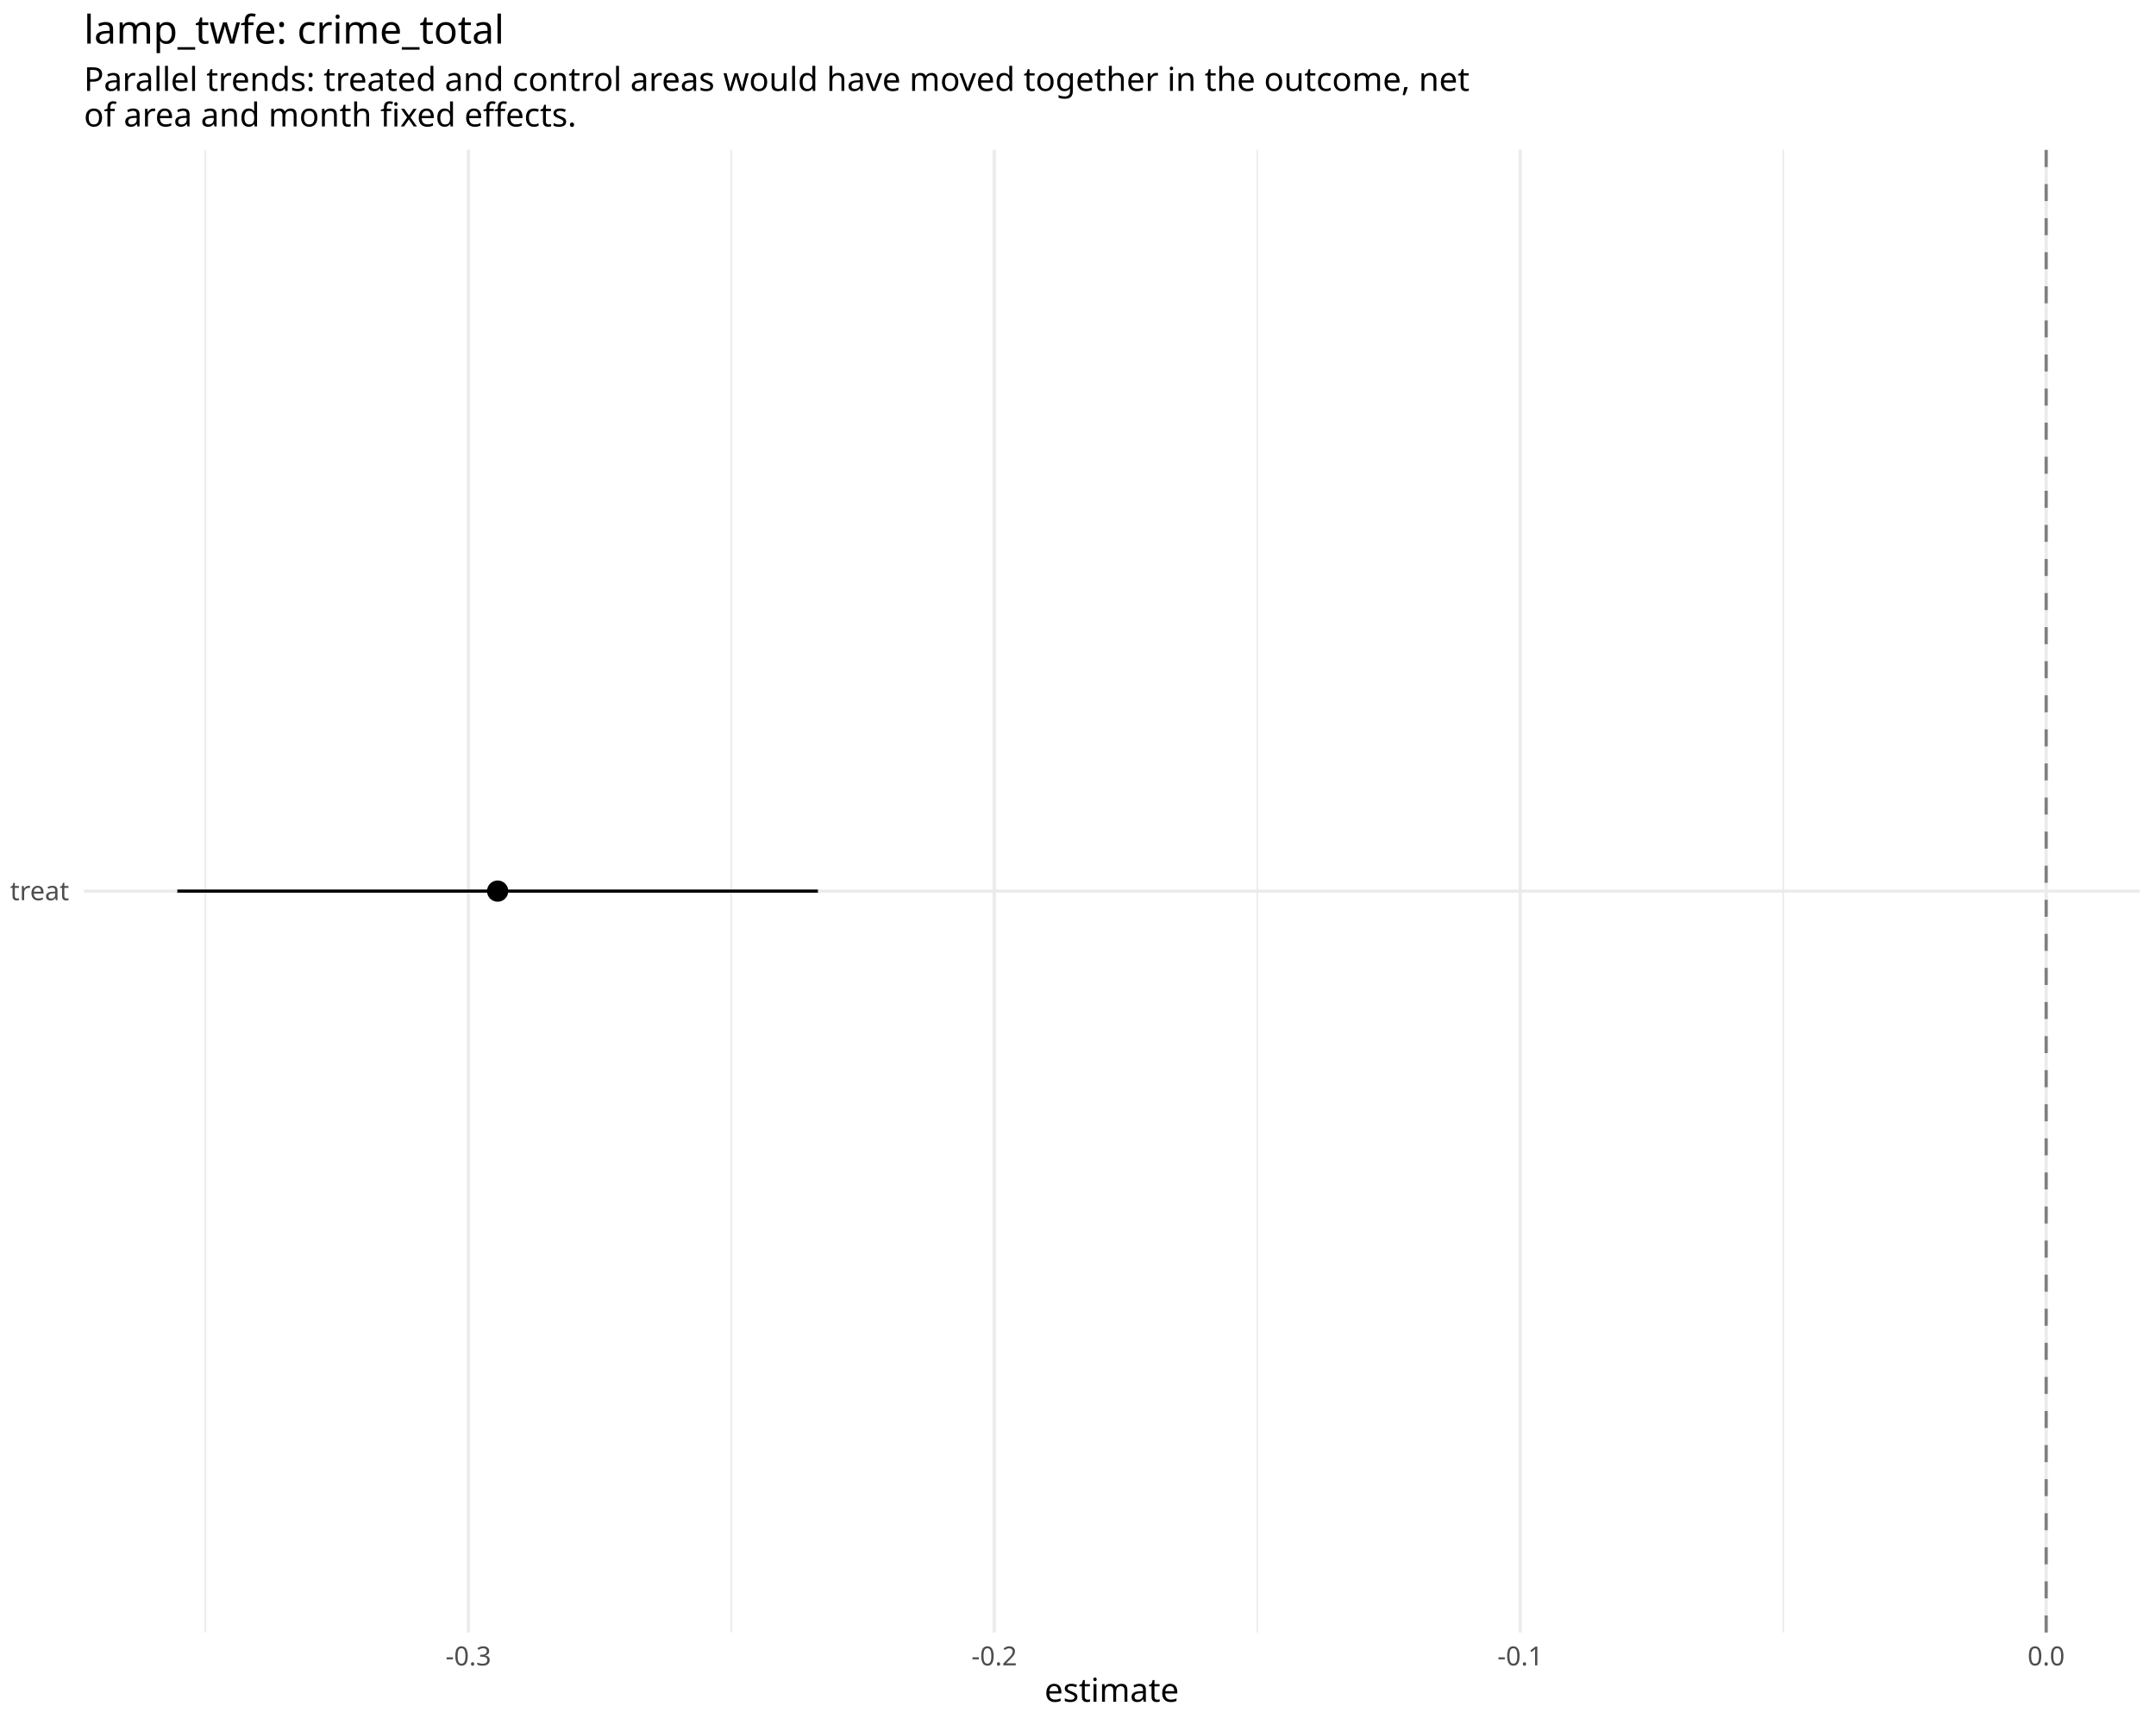
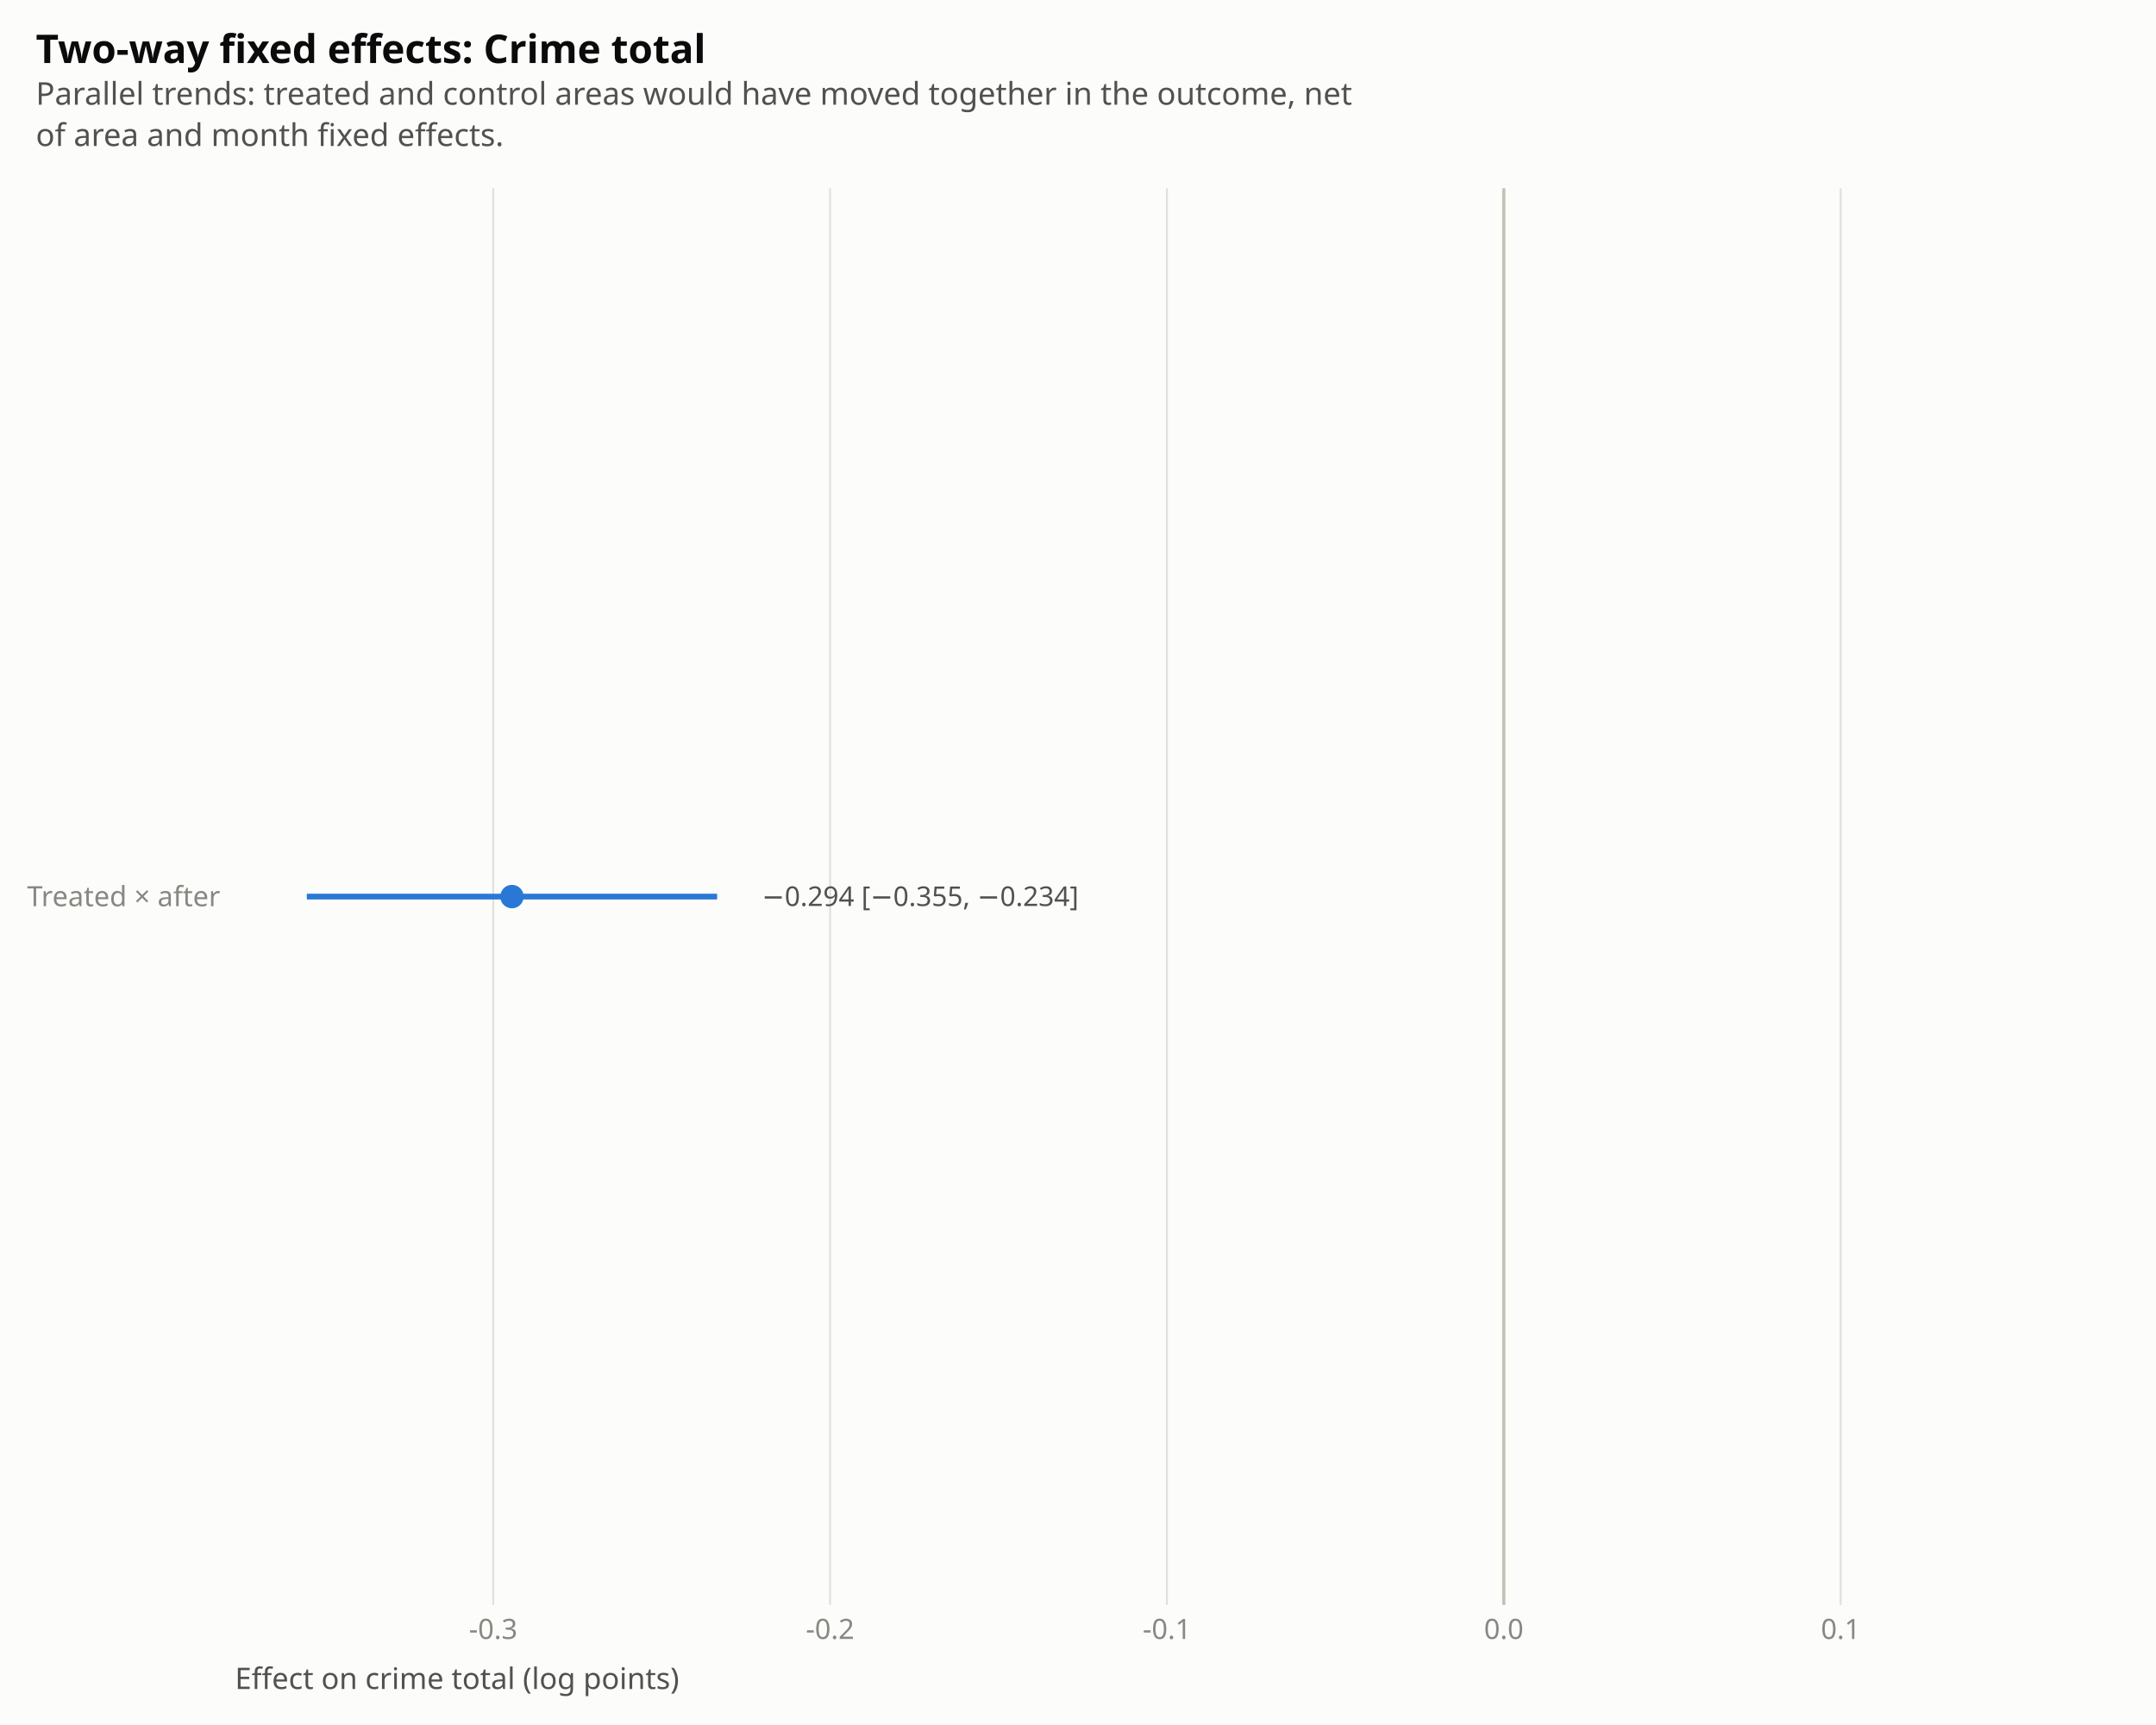
<svg xmlns="http://www.w3.org/2000/svg" class="svglite" data-engine-version="2.0" width="720.00pt" height="576.00pt" viewBox="0 0 720.00 576.00">
  <defs>
    <style type="text/css">
    .svglite line, .svglite polyline, .svglite polygon, .svglite path, .svglite rect, .svglite circle {
      fill: none;
      stroke: #000000;
      stroke-linecap: round;
      stroke-linejoin: round;
      stroke-miterlimit: 10.00;
    }
  </style>
  </defs>
  <rect width="100%" height="100%" style="stroke: none; fill: #FFFFFF;" />
  <defs>
    <clipPath id="cpMC4wMHw3MjAuMDB8MC4wMHw1NzYuMDA=">
      <rect x="0.00" y="0.00" width="720.00" height="576.00" />
    </clipPath>
  </defs>
  <g clip-path="url(#cpMC4wMHw3MjAuMDB8MC4wMHw1NzYuMDA=)">
-     <rect x="0.00" y="0.00" width="720.00" height="576.00" style="stroke-width: 1.07; stroke: none; fill: #FFFFFF;" />
+     <rect x="0.00" y="0.00" width="720.00" height="576.00" style="stroke-width: 1.07; stroke: none; fill: #FCFCFB;" />
  </g>
  <defs>
-     <clipPath id="cpMjguMDJ8NzE0LjUyfDUwLjAwfDU0NS4xMQ==">
-       <rect x="28.02" y="50.00" width="686.50" height="495.12" />
+     <clipPath id="cpNzguNDh8NzAyLjA3fDYyLjg4fDUzNS44OQ==">
+       <rect x="78.48" y="62.88" width="623.59" height="473.02" />
    </clipPath>
  </defs>
-   <g clip-path="url(#cpMjguMDJ8NzE0LjUyfDUwLjAwfDU0NS4xMQ==)">
-     <polyline points="68.59,545.11 68.59,50.00 " style="stroke-width: 0.53; stroke: #EBEBEB; stroke-linecap: butt;" />
-     <polyline points="244.22,545.11 244.22,50.00 " style="stroke-width: 0.53; stroke: #EBEBEB; stroke-linecap: butt;" />
-     <polyline points="419.86,545.11 419.86,50.00 " style="stroke-width: 0.53; stroke: #EBEBEB; stroke-linecap: butt;" />
-     <polyline points="595.50,545.11 595.50,50.00 " style="stroke-width: 0.53; stroke: #EBEBEB; stroke-linecap: butt;" />
-     <polyline points="28.02,297.55 714.52,297.55 " style="stroke-width: 1.07; stroke: #EBEBEB; stroke-linecap: butt;" />
-     <polyline points="156.41,545.11 156.41,50.00 " style="stroke-width: 1.07; stroke: #EBEBEB; stroke-linecap: butt;" />
-     <polyline points="332.04,545.11 332.04,50.00 " style="stroke-width: 1.07; stroke: #EBEBEB; stroke-linecap: butt;" />
-     <polyline points="507.68,545.11 507.68,50.00 " style="stroke-width: 1.07; stroke: #EBEBEB; stroke-linecap: butt;" />
-     <polyline points="683.32,545.11 683.32,50.00 " style="stroke-width: 1.07; stroke: #EBEBEB; stroke-linecap: butt;" />
-     <line x1="683.32" y1="545.11" x2="683.32" y2="50.00" style="stroke-width: 1.07; stroke: #7F7F7F; stroke-dasharray: 5.69,5.69; stroke-linecap: butt;" />
-     <line x1="59.22" y1="297.55" x2="273.15" y2="297.55" style="stroke-width: 1.07; stroke-linecap: butt;" />
-     <circle cx="166.19" cy="297.55" r="2.84" style="stroke-width: 1.42; fill: #000000;" />
+   <g clip-path="url(#cpNzguNDh8NzAyLjA3fDYyLjg4fDUzNS44OQ==)">
+     <rect x="78.48" y="62.88" width="623.59" height="473.02" style="stroke-width: 1.07; stroke: none; fill: #FCFCFB;" />
+     <polyline points="164.71,535.89 164.71,62.88 " style="stroke-width: 0.64; stroke: #E1E0D9; stroke-linecap: butt;" />
+     <polyline points="277.21,535.89 277.21,62.88 " style="stroke-width: 0.64; stroke: #E1E0D9; stroke-linecap: butt;" />
+     <polyline points="389.70,535.89 389.70,62.88 " style="stroke-width: 0.64; stroke: #E1E0D9; stroke-linecap: butt;" />
+     <polyline points="502.20,535.89 502.20,62.88 " style="stroke-width: 0.64; stroke: #E1E0D9; stroke-linecap: butt;" />
+     <polyline points="614.70,535.89 614.70,62.88 " style="stroke-width: 0.64; stroke: #E1E0D9; stroke-linecap: butt;" />
+     <line x1="502.20" y1="535.89" x2="502.20" y2="62.88" style="stroke-width: 1.07; stroke: #C3C2B7; stroke-linecap: butt;" />
+     <line x1="102.46" y1="299.38" x2="239.48" y2="299.38" style="stroke-width: 1.92; stroke: #2A78D6; stroke-linecap: butt;" />
+     <circle cx="170.97" cy="299.38" r="3.56" style="stroke-width: 0.71; stroke: #2A78D6; fill: #2A78D6;" />
+     <text x="254.41" y="302.52" style="font-size: 9.10px; fill: #52514E; font-family: sans;" textLength="99.50px" lengthAdjust="spacingAndGlyphs">−0.294  [−0.355, −0.234]</text>
  </g>
  <g clip-path="url(#cpMC4wMHw3MjAuMDB8MC4wMHw1NzYuMDA=)">
-     <text x="23.09" y="300.58" text-anchor="end" style="font-size: 8.80px; fill: #4D4D4D; font-family: sans;" textLength="17.61px" lengthAdjust="spacingAndGlyphs">treat</text>
-     <text x="156.41" y="556.10" text-anchor="middle" style="font-size: 8.80px; fill: #4D4D4D; font-family: sans;" textLength="15.16px" lengthAdjust="spacingAndGlyphs">-0.3</text>
-     <text x="332.04" y="556.10" text-anchor="middle" style="font-size: 8.80px; fill: #4D4D4D; font-family: sans;" textLength="15.16px" lengthAdjust="spacingAndGlyphs">-0.2</text>
-     <text x="507.68" y="556.10" text-anchor="middle" style="font-size: 8.80px; fill: #4D4D4D; font-family: sans;" textLength="15.16px" lengthAdjust="spacingAndGlyphs">-0.1</text>
-     <text x="683.32" y="556.10" text-anchor="middle" style="font-size: 8.80px; fill: #4D4D4D; font-family: sans;" textLength="12.23px" lengthAdjust="spacingAndGlyphs">0.0</text>
-     <text x="371.27" y="568.24" text-anchor="middle" style="font-size: 11.00px; font-family: sans;" textLength="41.58px" lengthAdjust="spacingAndGlyphs">estimate</text>
-     <text x="28.02" y="30.35" style="font-size: 11.00px; font-family: sans;" textLength="433.58px" lengthAdjust="spacingAndGlyphs">Parallel trends: treated and control areas would have moved together in the outcome, net</text>
-     <text x="28.02" y="42.23" style="font-size: 11.00px; font-family: sans;" textLength="154.11px" lengthAdjust="spacingAndGlyphs">of area and month fixed effects.</text>
-     <text x="28.02" y="14.56" style="font-size: 13.20px; font-family: sans;" textLength="132.07px" lengthAdjust="spacingAndGlyphs">lamp_twfe: crime_total</text>
+     <text x="73.55" y="302.60" text-anchor="end" style="font-size: 9.35px; fill: #898781; font-family: sans;" textLength="61.59px" lengthAdjust="spacingAndGlyphs">Treated × after</text>
+     <text x="164.71" y="547.26" text-anchor="middle" style="font-size: 9.35px; fill: #898781; font-family: sans;" textLength="16.11px" lengthAdjust="spacingAndGlyphs">-0.3</text>
+     <text x="277.21" y="547.26" text-anchor="middle" style="font-size: 9.35px; fill: #898781; font-family: sans;" textLength="16.11px" lengthAdjust="spacingAndGlyphs">-0.2</text>
+     <text x="389.70" y="547.26" text-anchor="middle" style="font-size: 9.35px; fill: #898781; font-family: sans;" textLength="16.11px" lengthAdjust="spacingAndGlyphs">-0.1</text>
+     <text x="502.20" y="547.26" text-anchor="middle" style="font-size: 9.35px; fill: #898781; font-family: sans;" textLength="13.00px" lengthAdjust="spacingAndGlyphs">0.0</text>
+     <text x="614.70" y="547.26" text-anchor="middle" style="font-size: 9.35px; fill: #898781; font-family: sans;" textLength="13.00px" lengthAdjust="spacingAndGlyphs">0.1</text>
+     <text x="78.48" y="563.98" style="font-size: 9.90px; fill: #52514E; font-family: sans;" textLength="139.22px" lengthAdjust="spacingAndGlyphs">Effect on crime total (log points)</text>
+     <text x="11.96" y="34.96" style="font-size: 10.45px; fill: #52514E; font-family: sans;" textLength="411.90px" lengthAdjust="spacingAndGlyphs">Parallel trends: treated and control areas would have moved together in the outcome, net</text>
+     <text x="11.96" y="48.75" style="font-size: 10.45px; fill: #52514E; font-family: sans;" textLength="146.40px" lengthAdjust="spacingAndGlyphs">of area and month fixed effects.</text>
+     <text x="11.96" y="21.04" style="font-size: 13.20px; font-weight: bold; fill: #0B0B0B; font-family: sans;" textLength="198.09px" lengthAdjust="spacingAndGlyphs">Two-way fixed effects: Crime total</text>
  </g>
</svg>
